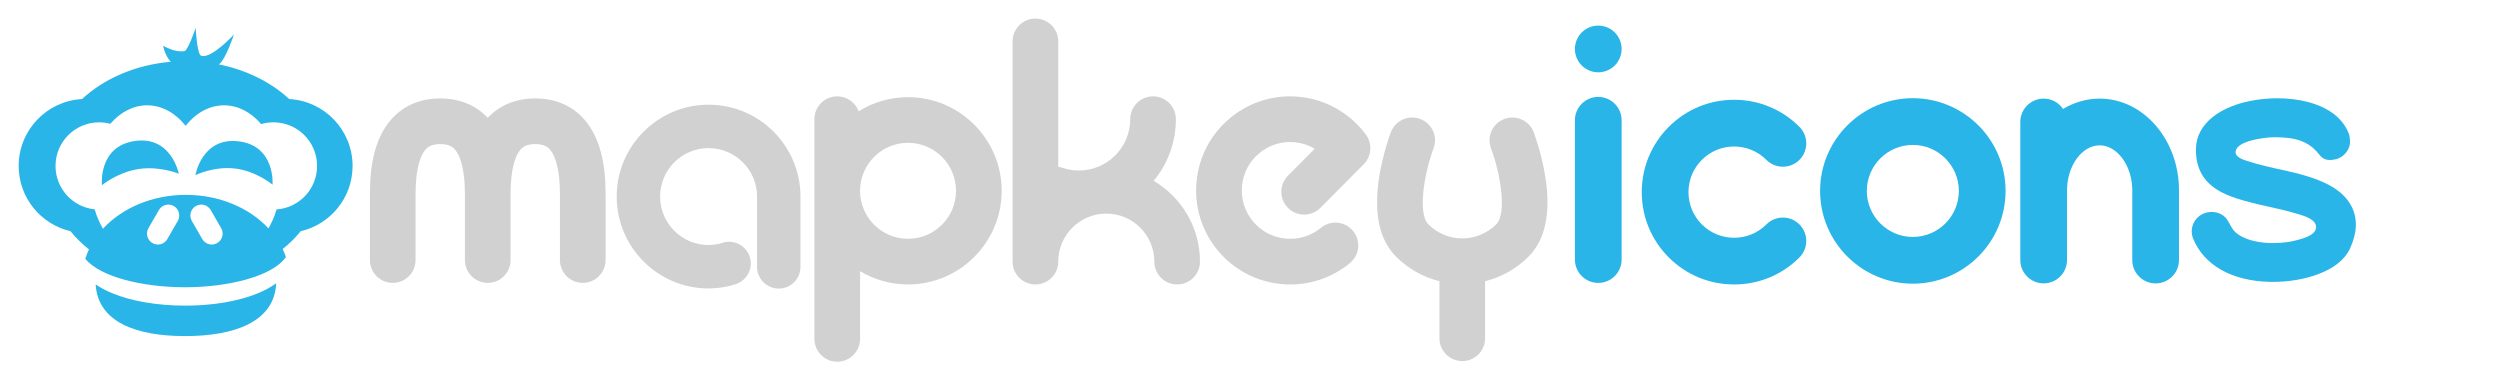
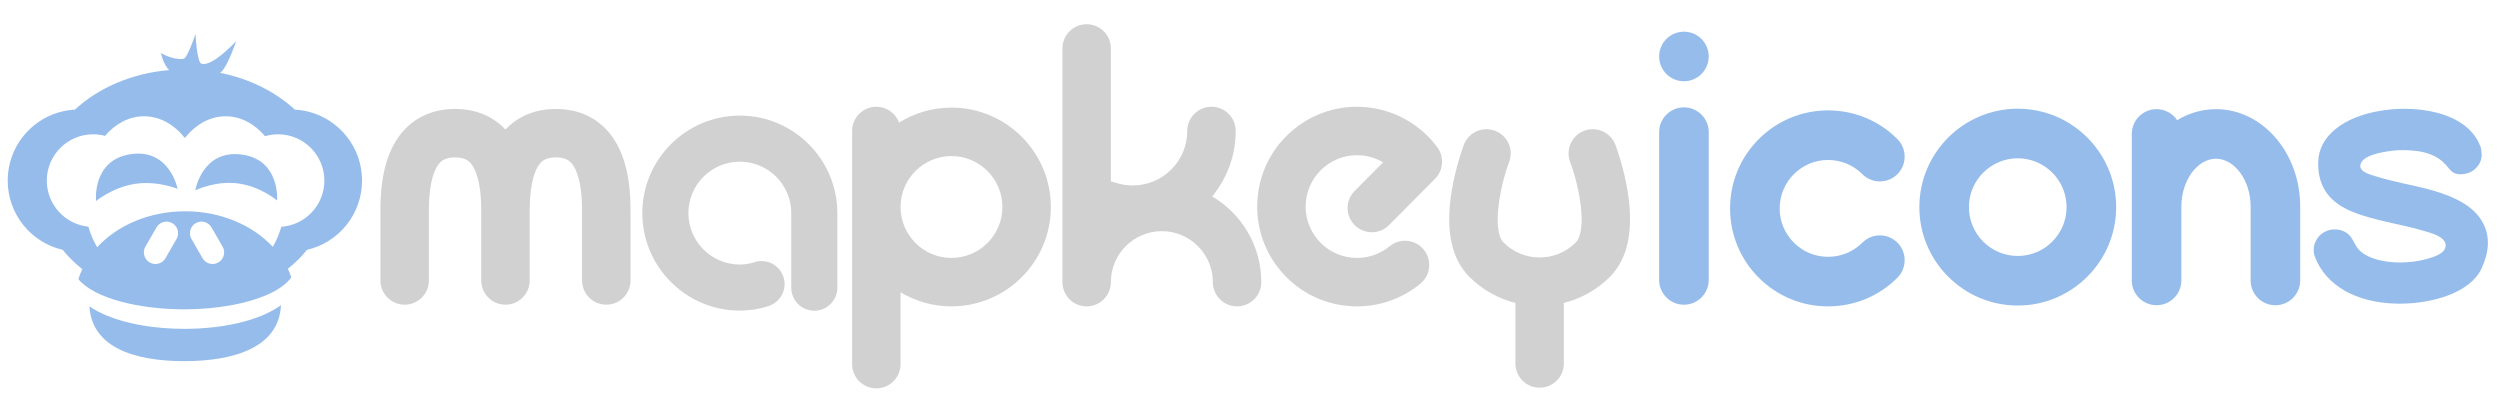
- <svg xmlns="http://www.w3.org/2000/svg" version="1.1" id="zoo" x="0px" y="0px" width="2190.384px" height="338.139px" viewBox="0 -58.862 2190.384 338.139" style="enable-background:new 0 -58.862 2190.384 338.139;" xml:space="preserve">
-   <style type="text/css">
- 
- 	.st0{fill:#29B5E7;}
- 	.st1{fill:#D1D1D1;}
- 
- </style>
+ <svg xmlns="http://www.w3.org/2000/svg" version="1.1" id="zoo" x="0px" y="0px" width="2064.103px" height="338.139px" viewBox="0 0 2064.103 338.139" enable-background="new 0 0 2064.103 338.139" xml:space="preserve">
  <g>
-     <path class="st0" d="M98.221,197.994c-5.718-2.367-10.468-4.946-14.416-7.647c2.055,33.307,35.957,45.256,78.331,45.256   c42.798,0,78.351-12.199,79.848-46.262c-18.304,13.358-49.161,19.58-79.846,19.58C137.924,208.921,115.225,205.041,98.221,197.994z   " />
-     <path class="st0" d="M253.418,27.932c-15.946-14.729-37.372-25.534-61.727-30.387c0.305-0.2,0.589-0.401,0.829-0.604   c5.432-4.615,12.501-25.619,12.501-25.619s-19.66,21.488-28.663,18.73c-3.886-1.188-4.909-24.604-4.909-24.604   s-6.644,19.949-9.842,20.474c-8.738,1.424-18.692-4.726-18.692-4.726s0.873,6.15,5.347,12.543c0.338,0.482,0.832,0.994,1.431,1.521   C118.696-2.079,91.223,10.03,71.838,27.933c-30.918,1.672-55.473,27.266-55.473,58.6c0,27.84,19.39,51.133,45.396,57.161   c4.68,5.773,10.106,11.121,16.174,15.953c-1.256,2.676-2.34,5.422-3.215,8.238c13.395,16.28,51.256,24.936,87.305,24.936   c37.17,0,76.271-9.201,88.492-26.477c-0.809-2.379-1.772-4.701-2.854-6.979c5.926-4.756,11.239-10.004,15.828-15.666   c26.021-6.02,45.421-29.315,45.421-57.167C308.913,55.193,284.348,29.595,253.418,27.932z M171.585,121.658   c4.571-2.635,10.413-1.065,13.048,3.504l9.159,15.881c2.632,4.572,1.065,10.414-3.507,13.052c-1.502,0.869-3.144,1.28-4.762,1.28   c-3.307,0-6.518-1.719-8.286-4.784l-9.158-15.882C165.445,130.137,167.014,124.296,171.585,121.658z M155.77,134.709l-9.156,15.882   c-1.769,3.065-4.982,4.784-8.285,4.784c-1.62,0-3.261-0.411-4.764-1.28c-4.571-2.633-6.142-8.479-3.505-13.052l9.155-15.881   c2.637-4.569,8.48-6.139,13.05-3.504C156.836,124.291,158.407,130.137,155.77,134.709z M242.292,124.642   c-1.761,6.006-4.152,11.582-7.059,16.586c-16.613-17.84-42.828-29.363-72.354-29.363c-29.705,0-56.07,11.662-72.672,29.687   c-3.006-5.111-5.468-10.83-7.268-17c-19.265-1.968-34.292-18.238-34.292-38.019c0-21.106,17.11-38.218,38.218-38.218   c3.393,0,6.683,0.448,9.816,1.278c8.655-10.07,19.92-16.178,32.248-16.178c13.027,0,24.872,6.813,33.7,17.93   c8.829-11.115,20.674-17.93,33.699-17.93c12.438,0,23.794,6.215,32.48,16.45c3.424-1.004,7.038-1.552,10.782-1.552   c21.107,0,38.219,17.11,38.219,38.218C277.812,106.734,262.138,123.259,242.292,124.642z" />
-     <path class="st0" d="M209.221,64.976c-32.287-4.023-38.002,29.579-38.002,29.579s16.366-8.044,35.029-5.719   c18.661,2.326,32.555,14.142,32.555,14.142S241.509,68.999,209.221,64.976z" />
-     <path class="st0" d="M117.963,64.695c-32.18,4.797-28.659,38.7-28.659,38.7s13.713-11.418,32.313-14.19   c18.604-2.772,35.048,4.15,35.048,4.15S150.146,59.899,117.963,64.695z" />
+     <path fill="#95BCEB" d="M88.221,260.577c-5.718-2.367-10.468-4.946-14.416-7.647c2.055,33.307,35.957,45.256,78.331,45.256   c42.798,0,78.351-12.199,79.848-46.262c-18.304,13.358-49.161,19.58-79.846,19.58C127.924,271.504,105.225,267.624,88.221,260.577z   " />
+     <path fill="#95BCEB" d="M243.418,90.515c-15.946-14.729-37.372-25.534-61.727-30.387c0.305-0.2,0.589-0.401,0.829-0.604   c5.432-4.614,12.501-25.618,12.501-25.618s-19.66,21.487-28.663,18.729c-3.886-1.188-4.909-24.604-4.909-24.604   s-6.644,19.948-9.842,20.474c-8.738,1.424-18.692-4.727-18.692-4.727s0.873,6.15,5.347,12.544c0.338,0.481,0.832,0.993,1.431,1.521   c-30.997,2.661-58.47,14.771-77.855,32.673C30.92,92.188,6.365,117.782,6.365,149.116c0,27.84,19.39,51.133,45.396,57.16   c4.68,5.773,10.106,11.121,16.174,15.953c-1.256,2.677-2.34,5.422-3.215,8.238c13.395,16.28,51.256,24.937,87.305,24.937   c37.17,0,76.271-9.201,88.492-26.478c-0.809-2.379-1.772-4.701-2.854-6.979c5.926-4.757,11.239-10.005,15.828-15.666   c26.021-6.021,45.421-29.315,45.421-57.167C298.913,117.776,274.348,92.178,243.418,90.515z M161.585,184.241   c4.571-2.636,10.413-1.065,13.048,3.504l9.159,15.881c2.632,4.572,1.065,10.414-3.507,13.052c-1.502,0.869-3.144,1.28-4.762,1.28   c-3.307,0-6.518-1.719-8.286-4.784l-9.158-15.882C155.445,192.72,157.014,186.879,161.585,184.241z M145.77,197.292l-9.156,15.882   c-1.769,3.065-4.982,4.784-8.285,4.784c-1.62,0-3.261-0.411-4.764-1.28c-4.571-2.633-6.142-8.479-3.505-13.052l9.155-15.881   c2.637-4.569,8.48-6.14,13.05-3.504C146.836,186.874,148.407,192.72,145.77,197.292z M232.292,187.225   c-1.761,6.006-4.152,11.582-7.059,16.586c-16.613-17.84-42.828-29.362-72.354-29.362c-29.705,0-56.07,11.661-72.672,29.687   c-3.006-5.111-5.468-10.83-7.268-17c-19.265-1.968-34.292-18.238-34.292-38.019c0-21.106,17.11-38.219,38.218-38.219   c3.393,0,6.683,0.448,9.816,1.278c8.655-10.07,19.92-16.178,32.248-16.178c13.027,0,24.872,6.813,33.7,17.93   c8.829-11.115,20.674-17.93,33.699-17.93c12.438,0,23.794,6.215,32.48,16.45c3.424-1.005,7.038-1.553,10.782-1.553   c21.107,0,38.219,17.11,38.219,38.219C267.812,169.317,252.138,185.842,232.292,187.225z" />
+     <path fill="#95BCEB" d="M199.221,127.559c-32.287-4.022-38.002,29.579-38.002,29.579s16.366-8.044,35.029-5.719   c18.661,2.326,32.555,14.142,32.555,14.142S231.509,131.582,199.221,127.559z" />
+     <path fill="#95BCEB" d="M107.963,127.278c-32.18,4.798-28.659,38.7-28.659,38.7s13.713-11.418,32.313-14.189   c18.604-2.772,35.048,4.149,35.048,4.149S140.146,122.482,107.963,127.278z" />
  </g>
  <g>
    <g>
      <g>
-         <path class="st0" d="M1519.352,190.372c-21.641,0-41.962-8.404-57.221-23.666c-15.285-15.283-23.703-35.604-23.703-57.22     c-0.002-21.615,8.415-41.937,23.701-57.223c15.282-15.284,35.604-23.702,57.22-23.702s41.938,8.417,57.225,23.701     c7.98,7.981,7.981,20.966,0.001,28.946c-3.866,3.865-9.007,5.994-14.475,5.995c-5.467,0-10.605-2.128-14.471-5.994     c-7.554-7.553-17.597-11.713-28.278-11.713s-20.724,4.16-28.276,11.712c-7.553,7.553-11.712,17.594-11.712,28.275     c0,10.683,4.16,20.725,11.713,28.277c7.54,7.54,17.583,11.692,28.277,11.692s20.736-4.152,28.276-11.692     c3.865-3.865,9.004-5.994,14.471-5.994c5.468,0,10.608,2.129,14.475,5.995c7.979,7.979,7.979,20.964,0,28.947     C1561.311,181.969,1540.989,190.372,1519.352,190.372z" />
+         <path fill="#95BCEB" d="M1509.352,252.955c-21.641,0-41.963-8.404-57.221-23.666c-15.285-15.283-23.703-35.604-23.703-57.221     c-0.002-21.614,8.414-41.937,23.701-57.223c15.281-15.284,35.604-23.702,57.221-23.702c21.615,0,41.938,8.417,57.225,23.701     c7.979,7.981,7.98,20.966,0,28.946c-3.865,3.865-9.006,5.994-14.475,5.995c-5.467,0-10.605-2.128-14.471-5.994     c-7.555-7.553-17.598-11.713-28.277-11.713c-10.682,0-20.725,4.16-28.277,11.712c-7.553,7.553-11.711,17.594-11.711,28.274     c0,10.684,4.16,20.726,11.713,28.277c7.539,7.54,17.582,11.692,28.277,11.692c10.693,0,20.734-4.152,28.275-11.692     c3.865-3.865,9.004-5.994,14.471-5.994c5.469,0,10.607,2.129,14.475,5.995c7.979,7.979,7.979,20.964,0,28.947     C1551.311,244.552,1530.989,252.955,1509.352,252.955z" />
      </g>
    </g>
  </g>
  <g>
    <g>
      <g>
        <g>
-           <path class="st0" d="M1400.323,189.006c-11.285,0-20.467-9.183-20.467-20.469V46.516c0-11.286,9.182-20.467,20.467-20.467      c11.286,0,20.468,9.182,20.468,20.467v122.021C1420.791,179.823,1411.609,189.006,1400.323,189.006z" />
+           <path fill="#95BCEB" d="M1390.323,251.589c-11.285,0-20.467-9.183-20.467-20.469V109.099c0-11.286,9.182-20.467,20.467-20.467      c11.287,0,20.469,9.182,20.469,20.467V231.12C1410.792,242.406,1401.61,251.589,1390.323,251.589z" />
        </g>
      </g>
      <g>
        <g>
-           <path class="st0" d="M1400.321,4.505c-5.388,0-10.664-2.184-14.475-5.992c-3.811-3.823-5.993-9.098-5.993-14.476      c0-5.391,2.184-10.667,5.992-14.475c3.811-3.809,9.086-5.993,14.476-5.993c5.392,0,10.667,2.185,14.475,5.994      c3.808,3.804,5.992,9.08,5.992,14.474c0,5.393-2.185,10.669-5.993,14.476C1410.987,2.321,1405.711,4.505,1400.321,4.505z" />
+           <path fill="#95BCEB" d="M1390.321,67.088c-5.387,0-10.664-2.185-14.475-5.992c-3.811-3.823-5.992-9.098-5.992-14.476      c0-5.392,2.184-10.667,5.99-14.476c3.813-3.809,9.086-5.993,14.477-5.993c5.393,0,10.668,2.186,14.475,5.994      c3.809,3.805,5.992,9.08,5.992,14.475c0,5.393-2.186,10.669-5.992,14.476C1400.987,64.904,1395.711,67.088,1390.321,67.088z" />
        </g>
      </g>
    </g>
  </g>
  <g>
-     <path class="st0" d="M1888.665,189.449c-11.286,0-20.468-9.181-20.468-20.466v-60.522c0-0.106,0.005-0.211,0.011-0.315   c-0.007-0.093-0.011-0.197-0.011-0.303c0-21.338-13.091-39.365-28.587-39.365c-15.493,0-28.583,18.027-28.583,39.365v61.102   c0,11.286-9.182,20.469-20.468,20.469c-11.285,0-20.467-9.183-20.467-20.469V48.01c0-11.286,9.182-20.467,20.467-20.467   c6.875,0,13.231,3.474,16.991,9.078c9.878-5.949,20.896-9.078,32.06-9.078c38.335,0,69.523,36.022,69.523,80.3   c0,0.107-0.005,0.212-0.012,0.317c0.007,0.09,0.012,0.195,0.012,0.301v60.522C1909.134,180.268,1899.951,189.449,1888.665,189.449z   " />
+     <path fill="#95BCEB" d="M1878.665,252.032c-11.285,0-20.467-9.182-20.467-20.467v-60.521c0-0.106,0.004-0.211,0.01-0.315   c-0.006-0.093-0.01-0.196-0.01-0.303c0-21.338-13.092-39.365-28.588-39.365c-15.492,0-28.582,18.027-28.582,39.365v61.102   c0,11.286-9.184,20.47-20.469,20.47s-20.467-9.184-20.467-20.47V110.593c0-11.286,9.182-20.467,20.467-20.467   c6.875,0,13.23,3.474,16.99,9.078c9.879-5.949,20.896-9.078,32.061-9.078c38.336,0,69.523,36.021,69.523,80.3   c0,0.107-0.006,0.212-0.012,0.317c0.006,0.09,0.012,0.194,0.012,0.301v60.521C1899.133,242.851,1889.952,252.032,1878.665,252.032z   " />
  </g>
  <g>
    <g>
      <g>
        <g>
-           <path class="st0" d="M1675.942,189.679c-44.803,0-81.253-36.451-81.253-81.255c0-44.802,36.45-81.251,81.253-81.251      s81.252,36.449,81.252,81.251C1757.194,153.228,1720.745,189.679,1675.942,189.679z M1675.942,68.109      c-22.231,0-40.318,18.085-40.318,40.315c0,22.231,18.087,40.318,40.318,40.318c22.23,0,40.316-18.086,40.316-40.318      C1716.259,86.194,1698.173,68.109,1675.942,68.109z" />
+           <path fill="#95BCEB" d="M1665.942,252.262c-44.803,0-81.252-36.451-81.252-81.255c0-44.802,36.449-81.251,81.252-81.251      s81.252,36.449,81.252,81.251C1747.194,215.811,1710.745,252.262,1665.942,252.262z M1665.942,130.692      c-22.23,0-40.318,18.085-40.318,40.315c0,22.231,18.088,40.318,40.318,40.318s40.316-18.086,40.316-40.318      C1706.258,148.777,1688.172,130.692,1665.942,130.692z" />
        </g>
      </g>
    </g>
  </g>
  <g>
    <g>
      <g>
-         <path class="st0" d="M1991.449,188.128c-0.522,0-1.038-0.003-1.551-0.011c-0.515-0.007-1.029-0.016-1.545-0.028     c-33.175-0.878-57.544-14.75-66.861-38.061c-1.675-4.197-1.601-8.786,0.208-12.924c1.847-4.218,5.262-7.46,9.616-9.13     c1.95-0.747,4.145-1.141,6.348-1.141c4.766,0,9.17,1.756,12.084,4.818c1.409,1.481,2.417,3.211,3.251,4.716l1.453,2.638     c0.754,1.351,1.658,2.909,2.806,4.23c1.892,2.171,4.646,4.144,8.184,5.858c4.153,2.008,9.053,3.398,14.976,4.249     c1.275,0.186,2.531,0.332,3.735,0.438c2.491,0.227,5.019,0.342,7.524,0.342c3.865,0,7.83-0.269,11.782-0.798     c4.743-0.632,9.72-1.81,14.795-3.501c2.811-0.938,6.828-2.502,9.243-5.243c1.048-1.184,1.728-2.951,1.736-4.503     c0.039-6.591-9.96-9.629-14.765-11.089c-6.5-1.975-12.415-3.542-18.082-4.79c-24.141-5.321-39.604-8.99-50.771-15.051     c-15.01-8.144-22.075-20.642-21.601-38.209c0.572-21.012,20.527-37.17,52.079-42.17c6.347-1.006,12.82-1.516,19.241-1.516     c9.47,0,18.437,1.083,26.65,3.22c23.456,6.105,32.561,18.669,36.068,28.134c0.358,0.971,0.489,2.02,0.604,2.945     c0.036,0.279,0.062,0.484,0.091,0.683c0.187,1.272,0.263,2.404,0.233,3.46c-0.058,2.307-0.665,4.535-1.806,6.612     c-2.302,4.179-6.113,7.201-10.458,8.294c-1.24,0.313-2.604,0.535-4.053,0.659c-0.465,0.04-0.938,0.06-1.406,0.06     c-5.466,0-7.906-3.035-10.061-5.712c-0.518-0.644-1.054-1.31-1.635-1.943c-3.858-4.207-8.133-7.075-13.454-9.027     c-4.24-1.557-8.31-2.413-13.606-2.862c-3.257-0.276-6.141-0.411-8.816-0.411c-2.633,0-5.085,0.125-7.496,0.384     c-1.513,0.161-3.044,0.364-4.556,0.605c-5.534,0.875-11.335,2.015-16.29,4.413c-1.386,0.67-2.564,1.406-3.604,2.249     c-1.808,1.468-2.905,3.354-3.009,5.17c-0.075,1.343,0.419,2.569,1.47,3.641c2.196,2.241,5.209,3.213,8.398,4.243     c0.336,0.108,0.664,0.213,0.99,0.322c2.573,0.841,4.892,1.544,7.066,2.143c5.499,1.513,11.041,2.813,16.21,3.992     c3.951,0.899,7.824,1.756,11.091,2.475c32.044,7.063,48.917,16.376,56.421,31.142c5.42,10.672,4.927,23.079-1.466,36.878     C2049.594,179.128,2018.315,188.128,1991.449,188.128z" />
+         <path fill="#95BCEB" d="M1981.45,250.711c-0.523,0-1.039-0.003-1.551-0.011c-0.516-0.008-1.029-0.017-1.545-0.028     c-33.176-0.878-57.545-14.75-66.861-38.062c-1.676-4.196-1.602-8.785,0.207-12.924c1.848-4.218,5.262-7.46,9.617-9.13     c1.949-0.747,4.145-1.141,6.348-1.141c4.766,0,9.17,1.756,12.084,4.817c1.408,1.481,2.416,3.211,3.25,4.717l1.453,2.638     c0.754,1.351,1.658,2.909,2.807,4.229c1.893,2.172,4.646,4.145,8.184,5.858c4.152,2.008,9.053,3.398,14.977,4.249     c1.275,0.186,2.531,0.332,3.734,0.438c2.49,0.227,5.02,0.342,7.523,0.342c3.865,0,7.83-0.27,11.783-0.798     c4.742-0.633,9.719-1.811,14.795-3.501c2.811-0.938,6.828-2.503,9.242-5.243c1.049-1.185,1.729-2.951,1.736-4.503     c0.039-6.592-9.959-9.629-14.766-11.09c-6.5-1.975-12.414-3.542-18.082-4.789c-24.141-5.321-39.604-8.99-50.77-15.052     c-15.01-8.144-22.076-20.642-21.602-38.209c0.572-21.012,20.527-37.17,52.078-42.17c6.348-1.006,12.82-1.516,19.242-1.516     c9.469,0,18.438,1.083,26.65,3.22c23.455,6.105,32.561,18.669,36.066,28.134c0.359,0.972,0.49,2.021,0.605,2.945     c0.035,0.279,0.061,0.484,0.09,0.683c0.188,1.272,0.264,2.404,0.234,3.46c-0.059,2.308-0.666,4.535-1.807,6.612     c-2.303,4.179-6.113,7.201-10.459,8.294c-1.238,0.313-2.604,0.535-4.053,0.659c-0.465,0.04-0.938,0.06-1.406,0.06     c-5.465,0-7.904-3.034-10.061-5.712c-0.518-0.644-1.053-1.31-1.635-1.942c-3.857-4.207-8.133-7.075-13.453-9.027     c-4.24-1.557-8.311-2.413-13.607-2.862c-3.256-0.275-6.141-0.411-8.814-0.411c-2.635,0-5.086,0.125-7.496,0.385     c-1.514,0.161-3.045,0.363-4.557,0.604c-5.533,0.875-11.336,2.016-16.291,4.413c-1.385,0.67-2.563,1.406-3.604,2.249     c-1.807,1.468-2.904,3.354-3.008,5.17c-0.076,1.343,0.418,2.569,1.469,3.642c2.197,2.24,5.209,3.213,8.398,4.242     c0.336,0.108,0.664,0.214,0.99,0.322c2.572,0.841,4.893,1.544,7.066,2.144c5.498,1.513,11.041,2.813,16.209,3.991     c3.951,0.899,7.824,1.756,11.092,2.476c32.043,7.063,48.916,16.376,56.42,31.142c5.42,10.672,4.928,23.079-1.465,36.878     C2039.594,241.711,2008.315,250.711,1981.45,250.711z" />
      </g>
    </g>
  </g>
-   <path class="st1" d="M468.963,27.376c-16.868,0-31.136,5.857-41.622,16.979c-10.486-11.121-24.754-16.979-41.621-16.979  c-18.909,0-34.563,7.343-45.271,21.232c-11.002,14.271-16.351,34.637-16.351,62.254v58.117c0,11.047,8.953,20,20,20  c11.046,0,20-8.953,20-20v-58.117c0-23.854,5.03-33.944,8.03-37.834c2.154-2.795,5.453-5.652,13.591-5.652  c8.137,0,11.437,2.857,13.591,5.652c2.999,3.891,8.029,13.979,8.029,37.834v58.117c0,11.047,8.954,20,20.001,20  c11.046,0,20-8.953,20-20v-58.117c0-23.854,5.03-33.944,8.03-37.834c2.154-2.795,5.453-5.652,13.592-5.652  c8.137,0,11.437,2.857,13.591,5.652c3,3.891,8.031,13.979,8.031,37.834v58.117c0,11.047,8.953,20,20,20c11.046,0,20-8.953,20-20  v-58.117c0-27.618-5.35-47.982-16.353-62.255C503.525,34.719,487.871,27.376,468.963,27.376z" />
-   <path class="st1" d="M795.571,26.267c-15.877,0-30.705,4.546-43.275,12.386c-2.814-7.643-10.137-13.104-18.756-13.104  c-11.045,0-20,8.955-20,20v62.038c-0.002,0.246-0.018,0.486-0.018,0.732c0,0.244,0.016,0.486,0.018,0.729v129.007  c0,11.047,8.955,20,20,20c11.047,0,20-8.953,20-20v-59.308c12.303,7.369,26.68,11.617,42.031,11.617  c45.244,0,82.051-36.807,82.051-82.047C877.622,63.075,840.815,26.267,795.571,26.267z M795.571,150.365  c-22.939,0-41.637-18.469-42.031-41.316v-1.463c0.395-22.849,19.092-41.318,42.031-41.318c23.188,0,42.051,18.862,42.051,42.051  C837.622,131.504,818.759,150.365,795.571,150.365z" />
-   <path class="st1" d="M1138.421,25.958c-21.906-2.144-43.334,4.373-60.342,18.349c-17.006,13.977-27.551,33.737-29.691,55.643  c-2.145,21.905,4.373,43.333,18.35,60.338c13.975,17.004,33.734,27.551,55.641,29.693c2.734,0.268,5.457,0.399,8.168,0.399  c19.014,0,37.287-6.518,52.172-18.745c8.535-7.013,9.77-19.615,2.758-28.15c-7.014-8.533-19.615-9.769-28.15-2.758  c-8.754,7.192-19.789,10.545-31.053,9.442c-11.271-1.102-21.439-6.528-28.631-15.278c-7.193-8.75-10.545-19.777-9.441-31.05  c1.102-11.271,6.527-21.438,15.277-28.631c8.752-7.192,19.785-10.547,31.051-9.441c6.205,0.605,12.141,2.575,17.408,5.684  l-23.475,23.613c-7.787,7.833-7.75,20.496,0.082,28.285c7.832,7.787,20.496,7.75,28.285-0.084l37.99-38.214  c6.959-6.999,7.771-18.026,1.914-25.97C1182.887,40.302,1161.634,28.228,1138.421,25.958z" />
-   <path class="st1" d="M1010.811,99.594c12.143-14.698,19.447-33.534,19.447-54.047c0-11.045-8.955-20-20-20c-11.047,0-20,8.955-20,20  c0,24.804-20.18,44.981-44.98,44.981c-5.014,0-9.928-0.813-14.605-2.42c-1.156-0.397-2.326-0.663-3.494-0.842V-22.583  c0-11.046-8.953-20-20-20c-11.045,0-20,8.954-20,20v192.948c0,11.047,8.955,20,20,20c11.047,0,20-8.953,20-20  c0-23.213,18.885-42.098,42.096-42.098c23.213,0,42.096,18.885,42.096,42.098c0,11.047,8.955,20,20,20c11.047,0,20-8.953,20-20  C1051.368,140.246,1035.055,113.879,1010.811,99.594z" />
-   <path class="st1" d="M1353.893,95.72c-3.316-20.709-9.869-38.027-10.146-38.755c-3.938-10.319-15.496-15.495-25.814-11.559  c-10.32,3.938-15.494,15.494-11.559,25.814c8.016,21.013,14.244,56.777,4.543,66.48c-16.396,16.396-43.072,16.396-59.467,0.002  c-9.629-9.629-3.42-45.436,4.543-66.481c3.938-10.32-1.236-21.878-11.557-25.815c-10.322-3.938-21.879,1.238-25.814,11.558  c-0.277,0.729-6.832,18.047-10.148,38.756c-5.092,31.785-0.148,55.426,14.693,70.27c10.877,10.877,24.078,18.047,38.018,21.525  v49.987c0,11.045,8.953,20,20,20c11.045,0,20-8.955,20-20v-49.987c13.939-3.48,27.139-10.65,38.018-21.527  C1354.04,151.146,1358.985,127.504,1353.893,95.72z" />
+   <path fill="#D1D1D1" d="M458.963,89.959c-16.868,0-31.136,5.856-41.622,16.979c-10.485-11.121-24.754-16.979-41.621-16.979  c-18.909,0-34.563,7.343-45.271,21.231c-11.002,14.271-16.352,34.638-16.352,62.254v58.117c0,11.047,8.953,20,20,20  c11.046,0,20-8.953,20-20v-58.117c0-23.854,5.03-33.943,8.03-37.834c2.154-2.795,5.453-5.651,13.591-5.651  c8.137,0,11.438,2.856,13.591,5.651c2.999,3.892,8.029,13.979,8.029,37.834v58.117c0,11.047,8.954,20,20.001,20  c11.046,0,20-8.953,20-20v-58.117c0-23.854,5.03-33.943,8.03-37.834c2.154-2.795,5.453-5.651,13.592-5.651  c8.137,0,11.438,2.856,13.591,5.651c3,3.892,8.031,13.979,8.031,37.834v58.117c0,11.047,8.953,20,20,20c11.046,0,20-8.953,20-20  v-58.117c0-27.617-5.35-47.981-16.354-62.255C493.525,97.302,477.871,89.959,458.963,89.959z" />
+   <path fill="#D1D1D1" d="M785.571,88.85c-15.877,0-30.705,4.546-43.275,12.386c-2.813-7.643-10.137-13.104-18.756-13.104  c-11.045,0-20,8.955-20,20v62.038c-0.002,0.246-0.019,0.486-0.019,0.731c0,0.244,0.017,0.486,0.019,0.729v129.007  c0,11.047,8.955,20,20,20c11.047,0,20-8.953,20-20V241.33c12.303,7.369,26.68,11.617,42.031,11.617  c45.243,0,82.051-36.808,82.051-82.048C867.622,125.658,830.814,88.85,785.571,88.85z M785.571,212.948  c-22.939,0-41.638-18.47-42.031-41.316v-1.463c0.395-22.85,19.092-41.318,42.031-41.318c23.188,0,42.051,18.862,42.051,42.051  C827.622,194.087,808.759,212.948,785.571,212.948z" />
+   <path fill="#D1D1D1" d="M1128.42,88.541c-21.906-2.145-43.333,4.373-60.341,18.349c-17.006,13.978-27.551,33.737-29.691,55.644  c-2.145,21.904,4.373,43.333,18.351,60.338c13.975,17.004,33.733,27.551,55.641,29.692c2.734,0.269,5.457,0.399,8.168,0.399  c19.014,0,37.287-6.519,52.172-18.745c8.535-7.013,9.77-19.615,2.758-28.15c-7.014-8.532-19.615-9.769-28.15-2.758  c-8.754,7.192-19.789,10.545-31.053,9.442c-11.271-1.103-21.439-6.528-28.631-15.278c-7.193-8.75-10.545-19.776-9.441-31.05  c1.102-11.271,6.526-21.438,15.277-28.631c8.752-7.192,19.785-10.547,31.051-9.441c6.205,0.605,12.141,2.575,17.408,5.685  l-23.475,23.612c-7.787,7.833-7.75,20.496,0.082,28.285c7.832,7.787,20.496,7.75,28.285-0.084l37.99-38.214  c6.959-6.999,7.77-18.026,1.914-25.97C1172.887,102.885,1151.633,90.811,1128.42,88.541z" />
+   <path fill="#D1D1D1" d="M1000.811,162.177c12.144-14.698,19.447-33.534,19.447-54.047c0-11.045-8.955-20-20-20  c-11.047,0-20,8.955-20,20c0,24.804-20.18,44.98-44.979,44.98c-5.015,0-9.929-0.813-14.605-2.42  c-1.156-0.396-2.326-0.663-3.494-0.842V40c0-11.046-8.953-20-20-20c-11.045,0-20,8.954-20,20v192.948c0,11.047,8.955,20,20,20  c11.047,0,20-8.953,20-20c0-23.214,18.886-42.099,42.097-42.099c23.213,0,42.096,18.885,42.096,42.099c0,11.047,8.955,20,20,20  c11.047,0,20-8.953,20-20C1041.368,202.829,1025.055,176.462,1000.811,162.177z" />
+   <path fill="#D1D1D1" d="M1343.893,158.303c-3.316-20.709-9.869-38.027-10.146-38.755c-3.938-10.319-15.496-15.495-25.814-11.559  c-10.318,3.938-15.492,15.493-11.559,25.813c8.016,21.013,14.244,56.777,4.543,66.48c-16.395,16.396-43.072,16.396-59.467,0.002  c-9.629-9.629-3.42-45.437,4.543-66.481c3.938-10.32-1.236-21.878-11.557-25.814c-10.322-3.938-21.879,1.237-25.814,11.558  c-0.277,0.729-6.832,18.047-10.148,38.756c-5.092,31.785-0.146,55.426,14.693,70.271c10.877,10.877,24.078,18.047,38.018,21.524  v49.987c0,11.045,8.953,20,20,20s20-8.955,20-20v-49.987c13.939-3.479,27.141-10.649,38.02-21.527  C1344.04,213.729,1348.985,190.087,1343.893,158.303z" />
  <g>
-     <path class="st1" d="M682.323,193.98c-10.485,0-19.017-8.531-19.017-19.017v-61.596c0-23.422-19.053-42.477-42.473-42.477   s-42.473,19.055-42.473,42.477c0,23.42,19.053,42.474,42.473,42.474c0,0,0.133,0.001,0.134,0.001c1.681,0,7.279-0.336,11.536-1.827   c2.032-0.711,4.146-1.07,6.282-1.07c8.068,0,15.281,5.117,17.948,12.735c3.465,9.897-1.768,20.769-11.663,24.233   c-10.498,3.676-21.145,3.961-24.157,3.961h-0.154c-44.344-0.031-80.433-36.146-80.433-80.507c0-44.393,36.115-80.51,80.507-80.51   s80.507,36.117,80.507,80.51v61.596C701.341,185.449,692.81,193.98,682.323,193.98z" />
+     <path fill="#D1D1D1" d="M672.323,256.563c-10.485,0-19.018-8.53-19.018-19.017V175.95c0-23.423-19.053-42.478-42.473-42.478   s-42.473,19.055-42.473,42.478c0,23.42,19.053,42.474,42.473,42.474c0,0,0.133,0.001,0.134,0.001c1.682,0,7.279-0.336,11.536-1.827   c2.032-0.711,4.146-1.07,6.282-1.07c8.067,0,15.281,5.117,17.947,12.735c3.466,9.897-1.768,20.77-11.662,24.233   c-10.498,3.676-21.146,3.961-24.157,3.961h-0.154c-44.344-0.031-80.433-36.146-80.433-80.507c0-44.394,36.115-80.511,80.507-80.511   s80.507,36.117,80.507,80.511v61.596C691.341,248.032,682.81,256.563,672.323,256.563z" />
  </g>
</svg>
